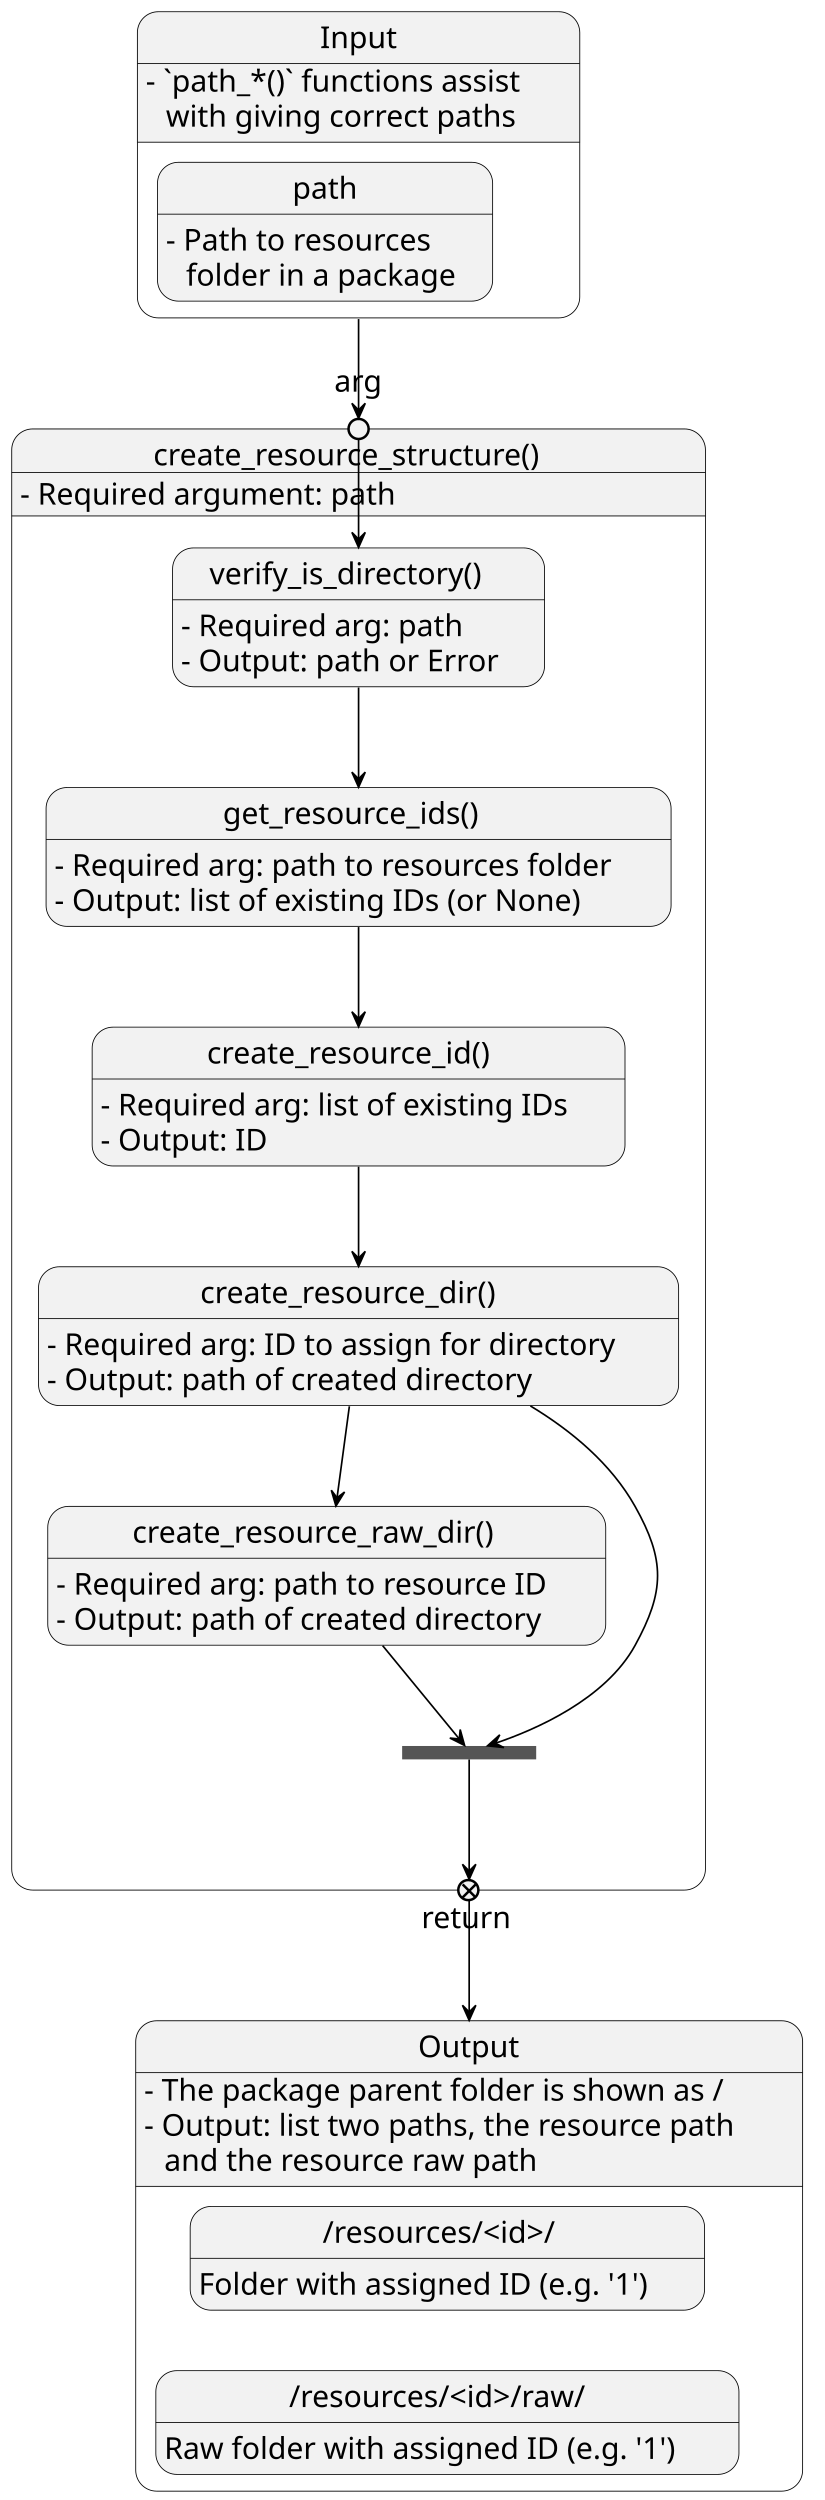
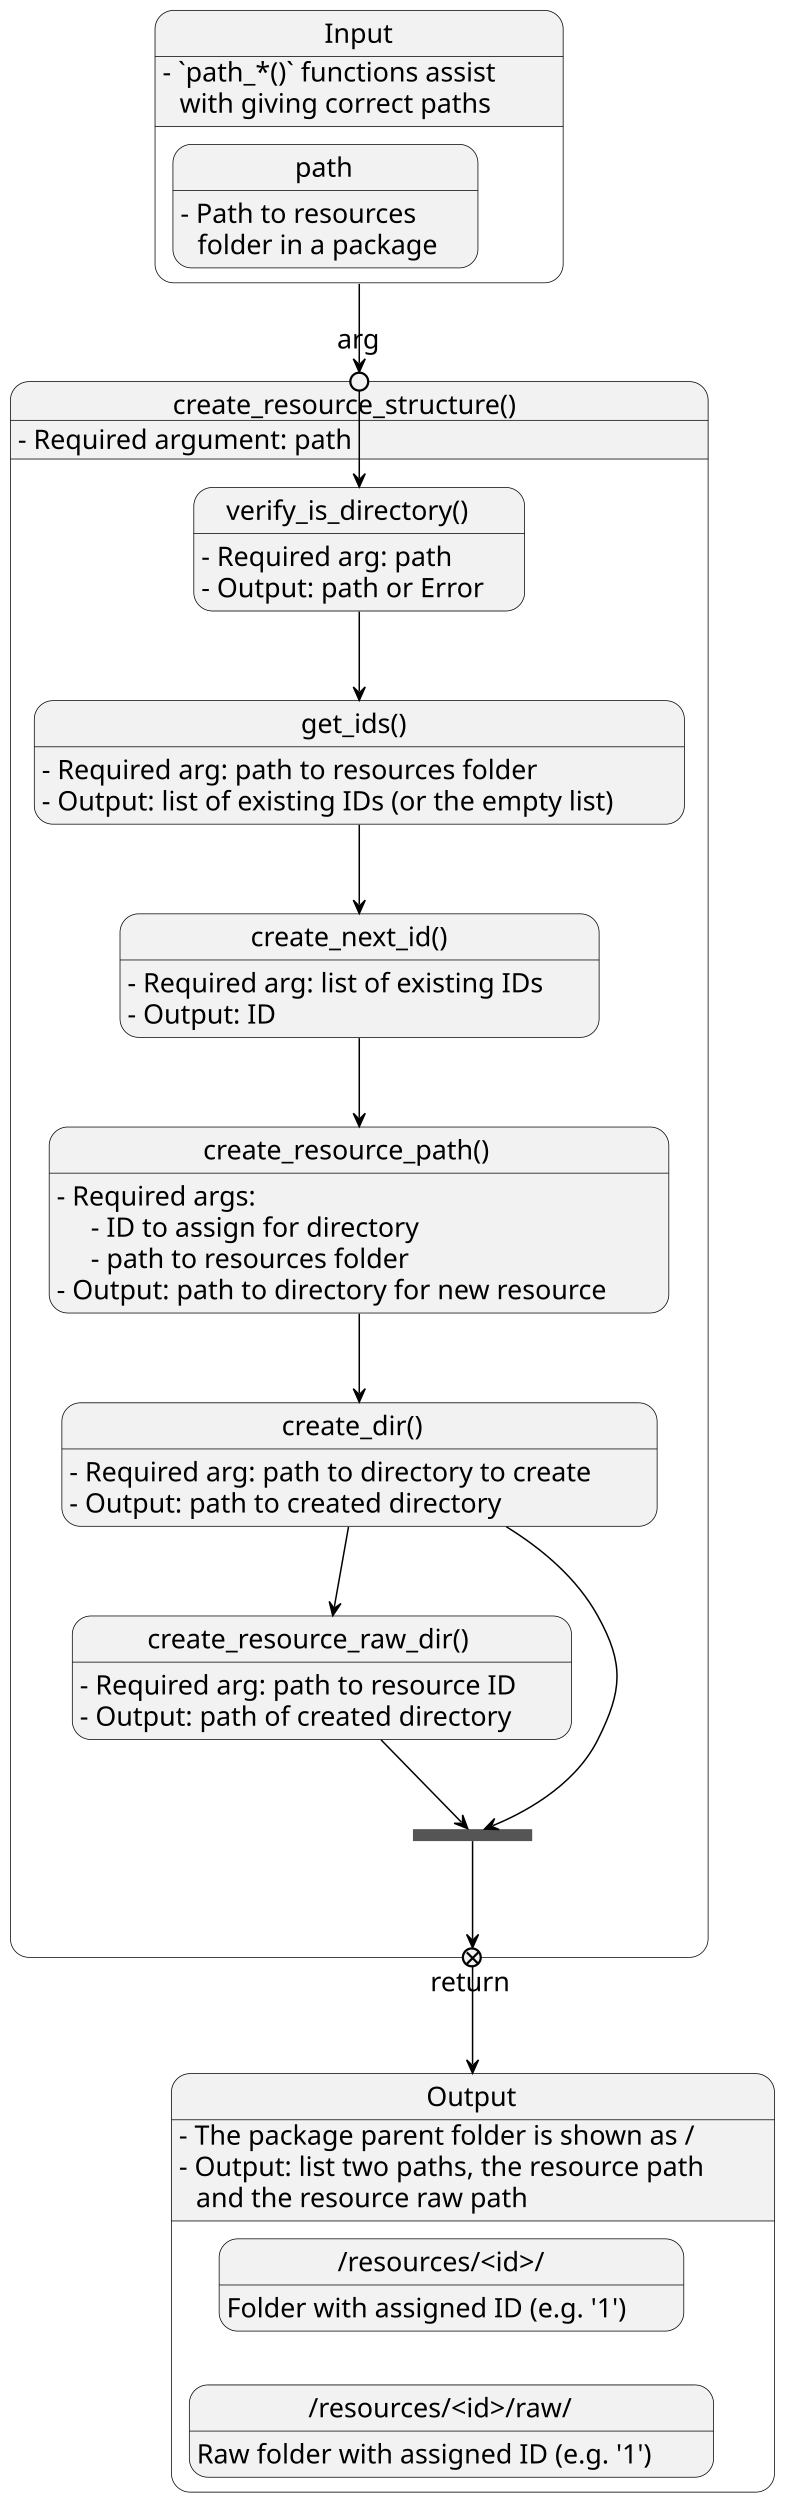
- <svg xmlns="http://www.w3.org/2000/svg" contentStyleType="text/css" height="1492px" preserveAspectRatio="none" style="width:492px;height:1492px;background:#FFFFFF;" version="1.1" viewBox="0 0 492 1492" width="492px" zoomAndPan="magnify">
+ <svg xmlns="http://www.w3.org/2000/svg" contentStyleType="text/css" height="1677px" preserveAspectRatio="none" style="width:532px;height:1677px;background:#FFFFFF;" version="1.1" viewBox="0 0 532 1677" width="532px" zoomAndPan="magnify">
  <defs />
  <g>
    <g id="cluster_crs">
-       <path d="M19.5,256 L408.5,256 A12.5,12.5 0 0 1 421,268.5 L421,307.906 L7,307.906 L7,268.5 A12.5,12.5 0 0 1 19.5,256 " fill="#F2F2F2" style="stroke:#F2F2F2;stroke-width:1.0;" />
-       <rect fill="none" height="872" rx="12.5" ry="12.5" style="stroke:#000000;stroke-width:0.5;" width="414" x="7" y="256" />
-       <line style="stroke:#000000;stroke-width:0.5;" x1="7" x2="421" y1="307.906" y2="307.906" />
-       <line style="stroke:#000000;stroke-width:0.5;" x1="7" x2="421" y1="281.953" y2="281.953" />
-       <text fill="#000000" font-family="Fira Code" font-size="18" lengthAdjust="spacing" textLength="245" x="91.5" y="277.708">create_resource_structure()</text>
-       <text fill="#000000" font-family="Fira Code" font-size="18" lengthAdjust="spacing" textLength="237" x="12" y="301.161">- Required argument: path</text>
+       <path d="M19.5,256 L462.5,256 A12.5,12.5 0 0 1 475,268.5 L475,307.906 L7,307.906 L7,268.5 A12.5,12.5 0 0 1 19.5,256 " fill="#F2F2F2" style="stroke:#F2F2F2;stroke-width:1.0;" />
+       <rect fill="none" height="1057" rx="12.5" ry="12.5" style="stroke:#000000;stroke-width:0.5;" width="468" x="7" y="256" />
+       <line style="stroke:#000000;stroke-width:0.5;" x1="7" x2="475" y1="307.906" y2="307.906" />
+       <line style="stroke:#000000;stroke-width:0.5;" x1="7" x2="475" y1="281.953" y2="281.953" />
+       <text fill="#000000" font-family="Fira Code" font-size="18" lengthAdjust="spacing" textLength="250.304" x="115.848" y="277.708">create_resource_structure()</text>
+       <text fill="#000000" font-family="Fira Code" font-size="18" lengthAdjust="spacing" textLength="240.302" x="12" y="301.161">- Required argument: path</text>
    </g>
-     <text fill="#000000" font-family="Fira Code" font-size="18" lengthAdjust="spacing" textLength="29" x="199.5" y="233.755">arg</text>
-     <ellipse cx="214" cy="256" fill="#F2F2F2" rx="6" ry="6" style="stroke:#000000;stroke-width:1.5;" />
+     <text fill="#000000" font-family="Fira Code" font-size="18" lengthAdjust="spacing" textLength="29.856" x="226.072" y="233.755">arg</text>
+     <ellipse cx="241" cy="256" fill="#F2F2F2" rx="6" ry="6" style="stroke:#000000;stroke-width:1.5;" />
    <g id="crs.vid">
-       <rect fill="#F2F2F2" height="82.859" rx="12.5" ry="12.5" style="stroke:#000000;stroke-width:0.5;" width="222" x="103" y="327" />
-       <line style="stroke:#000000;stroke-width:0.5;" x1="103" x2="325" y1="357.953" y2="357.953" />
-       <text fill="#000000" font-family="Fira Code" font-size="18" lengthAdjust="spacing" textLength="178" x="125" y="348.708">verify_is_directory()</text>
-       <text fill="#000000" font-family="Fira Code" font-size="18" lengthAdjust="spacing" textLength="180" x="108" y="379.661">- Required arg: path</text>
-       <text fill="#000000" font-family="Fira Code" font-size="18" lengthAdjust="spacing" textLength="202" x="108" y="400.614">- Output: path or Error</text>
+       <rect fill="#F2F2F2" height="82.859" rx="12.5" ry="12.5" style="stroke:#000000;stroke-width:0.5;" width="221.894" x="130" y="327" />
+       <line style="stroke:#000000;stroke-width:0.5;" x1="130" x2="351.894" y1="357.953" y2="357.953" />
+       <text fill="#000000" font-family="Fira Code" font-size="18" lengthAdjust="spacing" textLength="178.462" x="151.716" y="348.708">verify_is_directory()</text>
+       <text fill="#000000" font-family="Fira Code" font-size="18" lengthAdjust="spacing" textLength="181.819" x="135" y="379.661">- Required arg: path</text>
+       <text fill="#000000" font-family="Fira Code" font-size="18" lengthAdjust="spacing" textLength="201.894" x="135" y="400.614">- Output: path or Error</text>
    </g>
-     <g id="crs.gri">
-       <rect fill="#F2F2F2" height="82.859" rx="12.5" ry="12.5" style="stroke:#000000;stroke-width:0.5;" width="373" x="27.5" y="470" />
-       <line style="stroke:#000000;stroke-width:0.5;" x1="27.5" x2="400.5" y1="500.953" y2="500.953" />
-       <text fill="#000000" font-family="Fira Code" font-size="18" lengthAdjust="spacing" textLength="162" x="133" y="491.708">get_resource_ids()</text>
-       <text fill="#000000" font-family="Fira Code" font-size="18" lengthAdjust="spacing" textLength="353" x="32.5" y="522.661">- Required arg: path to resources folder</text>
-       <text fill="#000000" font-family="Fira Code" font-size="18" lengthAdjust="spacing" textLength="335" x="32.5" y="543.614">- Output: list of existing IDs (or None)</text>
+     <g id="crs.gi">
+       <rect fill="#F2F2F2" height="82.859" rx="12.5" ry="12.5" style="stroke:#000000;stroke-width:0.5;" width="436.092" x="23" y="470" />
+       <line style="stroke:#000000;stroke-width:0.5;" x1="23" x2="459.092" y1="500.953" y2="500.953" />
+       <text fill="#000000" font-family="Fira Code" font-size="18" lengthAdjust="spacing" textLength="78.407" x="201.842" y="491.708">get_ids()</text>
+       <text fill="#000000" font-family="Fira Code" font-size="18" lengthAdjust="spacing" textLength="357.328" x="28" y="522.661">- Required arg: path to resources folder</text>
+       <text fill="#000000" font-family="Fira Code" font-size="18" lengthAdjust="spacing" textLength="416.092" x="28" y="543.614">- Output: list of existing IDs (or the empty list)</text>
    </g>
-     <g id="crs.cri">
-       <rect fill="#F2F2F2" height="82.859" rx="12.5" ry="12.5" style="stroke:#000000;stroke-width:0.5;" width="318" x="55" y="613" />
-       <line style="stroke:#000000;stroke-width:0.5;" x1="55" x2="373" y1="643.953" y2="643.953" />
-       <text fill="#000000" font-family="Fira Code" font-size="18" lengthAdjust="spacing" textLength="181" x="123.5" y="634.708">create_resource_id()</text>
-       <text fill="#000000" font-family="Fira Code" font-size="18" lengthAdjust="spacing" textLength="298" x="60" y="665.661">- Required arg: list of existing IDs</text>
-       <text fill="#000000" font-family="Fira Code" font-size="18" lengthAdjust="spacing" textLength="106" x="60" y="686.614">- Output: ID</text>
+     <g id="crs.cni">
+       <rect fill="#F2F2F2" height="82.859" rx="12.5" ry="12.5" style="stroke:#000000;stroke-width:0.5;" width="321.394" x="80.5" y="613" />
+       <line style="stroke:#000000;stroke-width:0.5;" x1="80.5" x2="401.894" y1="643.953" y2="643.953" />
+       <text fill="#000000" font-family="Fira Code" font-size="18" lengthAdjust="spacing" textLength="146.197" x="168.099" y="634.708">create_next_id()</text>
+       <text fill="#000000" font-family="Fira Code" font-size="18" lengthAdjust="spacing" textLength="301.394" x="85.5" y="665.661">- Required arg: list of existing IDs</text>
+       <text fill="#000000" font-family="Fira Code" font-size="18" lengthAdjust="spacing" textLength="105.697" x="85.5" y="686.614">- Output: ID</text>
    </g>
-     <g id="crs.crd">
-       <rect fill="#F2F2F2" height="82.859" rx="12.5" ry="12.5" style="stroke:#000000;stroke-width:0.5;" width="382" x="23" y="756" />
-       <line style="stroke:#000000;stroke-width:0.5;" x1="23" x2="405" y1="786.953" y2="786.953" />
-       <text fill="#000000" font-family="Fira Code" font-size="18" lengthAdjust="spacing" textLength="189" x="119.5" y="777.708">create_resource_dir()</text>
-       <text fill="#000000" font-family="Fira Code" font-size="18" lengthAdjust="spacing" textLength="362" x="28" y="808.661">- Required arg: ID to assign for directory</text>
-       <text fill="#000000" font-family="Fira Code" font-size="18" lengthAdjust="spacing" textLength="308" x="28" y="829.614">- Output: path of created directory</text>
+     <g id="crs.crp">
+       <rect fill="#F2F2F2" height="124.766" rx="12.5" ry="12.5" style="stroke:#000000;stroke-width:0.5;" width="415.648" x="33" y="756" />
+       <line style="stroke:#000000;stroke-width:0.5;" x1="33" x2="448.648" y1="786.953" y2="786.953" />
+       <text fill="#000000" font-family="Fira Code" font-size="18" lengthAdjust="spacing" textLength="209.144" x="136.252" y="777.708">create_resource_path()</text>
+       <text fill="#000000" font-family="Fira Code" font-size="18" lengthAdjust="spacing" textLength="144.554" x="38" y="808.661">- Required args:</text>
+       <text fill="#000000" font-family="Fira Code" font-size="18" lengthAdjust="spacing" textLength="235.635" x="60.887" y="829.614">- ID to assign for directory</text>
+       <text fill="#000000" font-family="Fira Code" font-size="18" lengthAdjust="spacing" textLength="228.648" x="60.887" y="850.567">- path to resources folder</text>
+       <text fill="#000000" font-family="Fira Code" font-size="18" lengthAdjust="spacing" textLength="395.648" x="38" y="871.52">- Output: path to directory for new resource</text>
+     </g>
+     <g id="crs.cd">
+       <rect fill="#F2F2F2" height="82.859" rx="12.5" ry="12.5" style="stroke:#000000;stroke-width:0.5;" width="399.301" x="41.5" y="941" />
+       <line style="stroke:#000000;stroke-width:0.5;" x1="41.5" x2="440.801" y1="971.953" y2="971.953" />
+       <text fill="#000000" font-family="Fira Code" font-size="18" lengthAdjust="spacing" textLength="104.405" x="188.948" y="962.708">create_dir()</text>
+       <text fill="#000000" font-family="Fira Code" font-size="18" lengthAdjust="spacing" textLength="379.301" x="46.5" y="993.661">- Required arg: path to directory to create</text>
+       <text fill="#000000" font-family="Fira Code" font-size="18" lengthAdjust="spacing" textLength="312.565" x="46.5" y="1014.614">- Output: path to created directory</text>
    </g>
    <g id="crs.crrd">
-       <rect fill="#F2F2F2" height="82.859" rx="12.5" ry="12.5" style="stroke:#000000;stroke-width:0.5;" width="333" x="28.5" y="899" />
-       <line style="stroke:#000000;stroke-width:0.5;" x1="28.5" x2="361.5" y1="929.953" y2="929.953" />
-       <text fill="#000000" font-family="Fira Code" font-size="18" lengthAdjust="spacing" textLength="232" x="79" y="920.708">create_resource_raw_dir()</text>
-       <text fill="#000000" font-family="Fira Code" font-size="18" lengthAdjust="spacing" textLength="313" x="33.5" y="951.661">- Required arg: path to resource ID</text>
-       <text fill="#000000" font-family="Fira Code" font-size="18" lengthAdjust="spacing" textLength="308" x="33.5" y="972.614">- Output: path of created directory</text>
+       <rect fill="#F2F2F2" height="82.859" rx="12.5" ry="12.5" style="stroke:#000000;stroke-width:0.5;" width="334.868" x="48.5" y="1084" />
+       <line style="stroke:#000000;stroke-width:0.5;" x1="48.5" x2="383.368" y1="1114.953" y2="1114.953" />
+       <text fill="#000000" font-family="Fira Code" font-size="18" lengthAdjust="spacing" textLength="234.202" x="98.833" y="1105.708">create_resource_raw_dir()</text>
+       <text fill="#000000" font-family="Fira Code" font-size="18" lengthAdjust="spacing" textLength="314.868" x="53.5" y="1136.661">- Required arg: path to resource ID</text>
+       <text fill="#000000" font-family="Fira Code" font-size="18" lengthAdjust="spacing" textLength="311.845" x="53.5" y="1157.614">- Output: path of created directory</text>
    </g>
-     <rect fill="#555555" height="8" style="stroke:none;stroke-width:1.0;" width="80" x="240" y="1042" />
-     <text fill="#000000" font-family="Fira Code" font-size="18" lengthAdjust="spacing" textLength="56" x="251.5" y="1150.708">return</text>
-     <ellipse cx="279.5" cy="1128" fill="#F2F2F2" rx="6" ry="6" style="stroke:#000000;stroke-width:1.5;" />
-     <line style="stroke:#000000;stroke-width:1.5;" x1="283.889" x2="276.111" y1="1132.389" y2="1124.611" />
-     <line style="stroke:#000000;stroke-width:1.5;" x1="283.889" x2="276.111" y1="1124.611" y2="1132.389" />
-     <path d="M94.5,7 L333.5,7 A12.5,12.5 0 0 1 346,19.5 L346,84.859 L82,84.859 L82,19.5 A12.5,12.5 0 0 1 94.5,7 " fill="#F2F2F2" style="stroke:#F2F2F2;stroke-width:1.0;" />
-     <rect fill="none" height="182.719" rx="12.5" ry="12.5" style="stroke:#000000;stroke-width:0.5;" width="264" x="82" y="7" />
-     <line style="stroke:#000000;stroke-width:0.5;" x1="82" x2="346" y1="84.859" y2="84.859" />
-     <line style="stroke:#000000;stroke-width:0.5;" x1="82" x2="346" y1="37.953" y2="37.953" />
-     <text fill="#000000" font-family="Fira Code" font-size="18" lengthAdjust="spacing" textLength="46" x="191" y="28.708">Input</text>
-     <text fill="#000000" font-family="Fira Code" font-size="18" lengthAdjust="spacing" textLength="239" x="87" y="54.661">- `path_*()` functions assist</text>
-     <text fill="#000000" font-family="Fira Code" font-size="18" lengthAdjust="spacing" textLength="221" x="99" y="75.614">with giving correct paths</text>
+     <rect fill="#555555" height="8" style="stroke:none;stroke-width:1.0;" width="80" x="277" y="1227" />
+     <text fill="#000000" font-family="Fira Code" font-size="18" lengthAdjust="spacing" textLength="55.749" x="288.625" y="1335.708">return</text>
+     <ellipse cx="316.5" cy="1313" fill="#F2F2F2" rx="6" ry="6" style="stroke:#000000;stroke-width:1.5;" />
+     <line style="stroke:#000000;stroke-width:1.5;" x1="320.889" x2="313.111" y1="1317.389" y2="1309.611" />
+     <line style="stroke:#000000;stroke-width:1.5;" x1="320.889" x2="313.111" y1="1309.611" y2="1317.389" />
+     <path d="M116.5,7 L365.257,7 A12.5,12.5 0 0 1 377.757,19.5 L377.757,84.859 L104,84.859 L104,19.5 A12.5,12.5 0 0 1 116.5,7 " fill="#F2F2F2" style="stroke:#F2F2F2;stroke-width:1.0;" />
+     <rect fill="none" height="182.719" rx="12.5" ry="12.5" style="stroke:#000000;stroke-width:0.5;" width="273.757" x="104" y="7" />
+     <line style="stroke:#000000;stroke-width:0.5;" x1="104" x2="377.757" y1="84.859" y2="84.859" />
+     <line style="stroke:#000000;stroke-width:0.5;" x1="104" x2="377.757" y1="37.953" y2="37.953" />
+     <text fill="#000000" font-family="Fira Code" font-size="18" lengthAdjust="spacing" textLength="46.608" x="217.574" y="28.708">Input</text>
+     <text fill="#000000" font-family="Fira Code" font-size="18" lengthAdjust="spacing" textLength="248.757" x="109" y="54.661">- `path_*()` functions assist</text>
+     <text fill="#000000" font-family="Fira Code" font-size="18" lengthAdjust="spacing" textLength="224.306" x="120.443" y="75.614">with giving correct paths</text>
    <g id="input.path">
-       <rect fill="#F2F2F2" height="82.859" rx="12.5" ry="12.5" style="stroke:#000000;stroke-width:0.5;" width="200" x="94" y="96.859" />
-       <line style="stroke:#000000;stroke-width:0.5;" x1="94" x2="294" y1="127.812" y2="127.812" />
-       <text fill="#000000" font-family="Fira Code" font-size="18" lengthAdjust="spacing" textLength="39" x="174.5" y="118.567">path</text>
-       <text fill="#000000" font-family="Fira Code" font-size="18" lengthAdjust="spacing" textLength="167" x="99" y="149.52">- Path to resources</text>
-       <text fill="#000000" font-family="Fira Code" font-size="18" lengthAdjust="spacing" textLength="168" x="111" y="170.474">folder in a package</text>
+       <rect fill="#F2F2F2" height="82.859" rx="12.5" ry="12.5" style="stroke:#000000;stroke-width:0.5;" width="204.606" x="116" y="96.859" />
+       <line style="stroke:#000000;stroke-width:0.5;" x1="116" x2="320.606" y1="127.812" y2="127.812" />
+       <text fill="#000000" font-family="Fira Code" font-size="18" lengthAdjust="spacing" textLength="40.922" x="197.842" y="118.567">path</text>
+       <text fill="#000000" font-family="Fira Code" font-size="18" lengthAdjust="spacing" textLength="170.103" x="121" y="149.52">- Path to resources</text>
+       <text fill="#000000" font-family="Fira Code" font-size="18" lengthAdjust="spacing" textLength="173.162" x="132.443" y="170.474">folder in a package</text>
    </g>
-     <path d="M93.5,1206 L466.5,1206 A12.5,12.5 0 0 1 479,1218.5 L479,1304.812 L81,1304.812 L81,1218.5 A12.5,12.5 0 0 1 93.5,1206 " fill="#F2F2F2" style="stroke:#F2F2F2;stroke-width:1.0;" />
-     <rect fill="none" height="280.719" rx="12.5" ry="12.5" style="stroke:#000000;stroke-width:0.5;" width="398" x="81" y="1206" />
-     <line style="stroke:#000000;stroke-width:0.5;" x1="81" x2="479" y1="1304.812" y2="1304.812" />
-     <line style="stroke:#000000;stroke-width:0.5;" x1="81" x2="479" y1="1236.953" y2="1236.953" />
-     <text fill="#000000" font-family="Fira Code" font-size="18" lengthAdjust="spacing" textLength="61" x="249.5" y="1227.708">Output</text>
-     <text fill="#000000" font-family="Fira Code" font-size="18" lengthAdjust="spacing" textLength="365" x="86" y="1253.661">- The package parent folder is shown as /</text>
-     <text fill="#000000" font-family="Fira Code" font-size="18" lengthAdjust="spacing" textLength="373" x="86" y="1274.614">- Output: list two paths, the resource path</text>
-     <text fill="#000000" font-family="Fira Code" font-size="18" lengthAdjust="spacing" textLength="235" x="98" y="1295.567">and the resource raw path</text>
+     <path d="M127.5,1391 L506.994,1391 A12.5,12.5 0 0 1 519.494,1403.5 L519.494,1489.812 L115,1489.812 L115,1403.5 A12.5,12.5 0 0 1 127.5,1391 " fill="#F2F2F2" style="stroke:#F2F2F2;stroke-width:1.0;" />
+     <rect fill="none" height="280.719" rx="12.5" ry="12.5" style="stroke:#000000;stroke-width:0.5;" width="404.494" x="115" y="1391" />
+     <line style="stroke:#000000;stroke-width:0.5;" x1="115" x2="519.494" y1="1489.812" y2="1489.812" />
+     <line style="stroke:#000000;stroke-width:0.5;" x1="115" x2="519.494" y1="1421.953" y2="1421.953" />
+     <text fill="#000000" font-family="Fira Code" font-size="18" lengthAdjust="spacing" textLength="62.525" x="285.984" y="1412.708">Output</text>
+     <text fill="#000000" font-family="Fira Code" font-size="18" lengthAdjust="spacing" textLength="372.481" x="120" y="1438.661">- The package parent folder is shown as /</text>
+     <text fill="#000000" font-family="Fira Code" font-size="18" lengthAdjust="spacing" textLength="379.494" x="120" y="1459.614">- Output: list two paths, the resource path</text>
+     <text fill="#000000" font-family="Fira Code" font-size="18" lengthAdjust="spacing" textLength="239.01" x="131.443" y="1480.567">and the resource raw path</text>
    <g id="output.folder_id">
-       <rect fill="#F2F2F2" height="61.906" rx="12.5" ry="12.5" style="stroke:#000000;stroke-width:0.5;" width="307" x="113.5" y="1316.812" />
-       <line style="stroke:#000000;stroke-width:0.5;" x1="113.5" x2="420.5" y1="1347.766" y2="1347.766" />
-       <text fill="#000000" font-family="Fira Code" font-size="18" lengthAdjust="spacing" textLength="149" x="192.5" y="1338.521">/resources/&lt;id&gt;/</text>
-       <text fill="#000000" font-family="Fira Code" font-size="18" lengthAdjust="spacing" textLength="287" x="118.5" y="1369.474">Folder with assigned ID (e.g. '1')</text>
+       <rect fill="#F2F2F2" height="61.906" rx="12.5" ry="12.5" style="stroke:#000000;stroke-width:0.5;" width="311.691" x="147" y="1501.812" />
+       <line style="stroke:#000000;stroke-width:0.5;" x1="147" x2="458.691" y1="1532.766" y2="1532.766" />
+       <text fill="#000000" font-family="Fira Code" font-size="18" lengthAdjust="spacing" textLength="152.807" x="226.442" y="1523.521">/resources/&lt;id&gt;/</text>
+       <text fill="#000000" font-family="Fira Code" font-size="18" lengthAdjust="spacing" textLength="291.691" x="152" y="1554.474">Folder with assigned ID (e.g. '1')</text>
    </g>
    <g id="output.folder_raw">
-       <rect fill="#F2F2F2" height="61.906" rx="12.5" ry="12.5" style="stroke:#000000;stroke-width:0.5;" width="348" x="93" y="1414.812" />
-       <line style="stroke:#000000;stroke-width:0.5;" x1="93" x2="441" y1="1445.766" y2="1445.766" />
-       <text fill="#000000" font-family="Fira Code" font-size="18" lengthAdjust="spacing" textLength="189" x="172.5" y="1436.521">/resources/&lt;id&gt;/raw/</text>
-       <text fill="#000000" font-family="Fira Code" font-size="18" lengthAdjust="spacing" textLength="328" x="98" y="1467.474">Raw folder with assigned ID (e.g. '1')</text>
+       <rect fill="#F2F2F2" height="61.906" rx="12.5" ry="12.5" style="stroke:#000000;stroke-width:0.5;" width="351.655" x="127" y="1599.812" />
+       <line style="stroke:#000000;stroke-width:0.5;" x1="127" x2="478.655" y1="1630.766" y2="1630.766" />
+       <text fill="#000000" font-family="Fira Code" font-size="18" lengthAdjust="spacing" textLength="192.023" x="206.816" y="1621.521">/resources/&lt;id&gt;/raw/</text>
+       <text fill="#000000" font-family="Fira Code" font-size="18" lengthAdjust="spacing" textLength="331.655" x="132" y="1652.474">Raw folder with assigned ID (e.g. '1')</text>
    </g>
    <g id="link_input_arg">
-       <path d="M214,190.4 C214,212.34 214,232.83 214,244.63 " fill="none" id="input-to-arg" style="stroke:#000000;stroke-width:1.0;" />
-       <polygon fill="#000000" points="214,249.69,218,240.69,214,244.69,210,240.69,214,249.69" style="stroke:#000000;stroke-width:1.0;" />
+       <path d="M241,190.4 C241,215.93 241,233.5 241,243.69 " fill="none" id="input-to-arg" style="stroke:#000000;stroke-width:1.0;" />
+       <polygon fill="#000000" points="241,249.69,245,240.69,241,244.69,237,240.69,241,249.69" style="stroke:#000000;stroke-width:1.0;" />
    </g>
    <g id="link_arg_vid">
-       <path d="M214,262.04 C214,272.63 214,298.19 214,321.49 " fill="none" id="arg-to-vid" style="stroke:#000000;stroke-width:1.0;" />
-       <polygon fill="#000000" points="214,326.73,218,317.73,214,321.73,210,317.73,214,326.73" style="stroke:#000000;stroke-width:1.0;" />
+       <path d="M241,262.04 C241,273.43 241,296.14 241,320.73 " fill="none" id="arg-to-vid" style="stroke:#000000;stroke-width:1.0;" />
+       <polygon fill="#000000" points="241,326.73,245,317.73,241,321.73,237,317.73,241,326.73" style="stroke:#000000;stroke-width:1.0;" />
    </g>
-     <g id="link_vid_gri">
-       <path d="M214,410.28 C214,427.24 214,447 214,464.47 " fill="none" id="vid-to-gri" style="stroke:#000000;stroke-width:1.0;" />
-       <polygon fill="#000000" points="214,469.81,218,460.81,214,464.81,210,460.81,214,469.81" style="stroke:#000000;stroke-width:1.0;" />
+     <g id="link_vid_gi">
+       <path d="M241,410.28 C241,428.99 241,445.11 241,463.81 " fill="none" id="vid-to-gi" style="stroke:#000000;stroke-width:1.0;" />
+       <polygon fill="#000000" points="241,469.81,245,460.81,241,464.81,237,460.81,241,469.81" style="stroke:#000000;stroke-width:1.0;" />
    </g>
-     <g id="link_gri_cri">
-       <path d="M214,553.28 C214,570.24 214,590 214,607.47 " fill="none" id="gri-to-cri" style="stroke:#000000;stroke-width:1.0;" />
-       <polygon fill="#000000" points="214,612.81,218,603.81,214,607.81,210,603.81,214,612.81" style="stroke:#000000;stroke-width:1.0;" />
+     <g id="link_gi_cni">
+       <path d="M241,553.28 C241,571.99 241,588.11 241,606.81 " fill="none" id="gi-to-cni" style="stroke:#000000;stroke-width:1.0;" />
+       <polygon fill="#000000" points="241,612.81,245,603.81,241,607.81,237,603.81,241,612.81" style="stroke:#000000;stroke-width:1.0;" />
    </g>
-     <g id="link_cri_crd">
-       <path d="M214,696.28 C214,713.24 214,733 214,750.47 " fill="none" id="cri-to-crd" style="stroke:#000000;stroke-width:1.0;" />
-       <polygon fill="#000000" points="214,755.81,218,746.81,214,750.81,210,746.81,214,755.81" style="stroke:#000000;stroke-width:1.0;" />
+     <g id="link_cni_crp">
+       <path d="M241,696.38 C241,714.38 241,729.91 241,749.79 " fill="none" id="cni-to-crp" style="stroke:#000000;stroke-width:1.0;" />
+       <polygon fill="#000000" points="241,755.79,245,746.79,241,750.79,237,746.79,241,755.79" style="stroke:#000000;stroke-width:1.0;" />
    </g>
-     <g id="link_crd_crrd">
-       <path d="M208.5,839.28 C206.22,856.24 203.56,876 201.2,893.47 " fill="none" id="crd-to-crrd" style="stroke:#000000;stroke-width:1.0;" />
-       <polygon fill="#000000" points="200.48,898.81,205.652,890.428,201.151,893.855,197.724,889.355,200.48,898.81" style="stroke:#000000;stroke-width:1.0;" />
+     <g id="link_crp_cd">
+       <path d="M241,881.21 C241,901.06 241,916.55 241,934.53 " fill="none" id="crp-to-cd" style="stroke:#000000;stroke-width:1.0;" />
+       <polygon fill="#000000" points="241,940.53,245,931.53,241,935.53,237,931.53,241,940.53" style="stroke:#000000;stroke-width:1.0;" />
+     </g>
+     <g id="link_cd_crrd">
+       <path d="M233.77,1024.28 C230.45,1042.99 227.579,1059.202 224.259,1077.902 " fill="none" id="cd-to-crrd" style="stroke:#000000;stroke-width:1.0;" />
+       <polygon fill="#000000" points="223.21,1083.81,228.722,1075.648,224.084,1078.887,220.845,1074.249,223.21,1083.81" style="stroke:#000000;stroke-width:1.0;" />
    </g>
    <g id="link_crrd_join">
-       <path d="M228.35,982.11 C245.43,1002.91 264.58,1026.23 274.05,1037.75 " fill="none" id="crrd-to-join" style="stroke:#000000;stroke-width:1.0;" />
-       <polygon fill="#000000" points="277.27,1041.68,274.644,1032.188,274.094,1037.818,268.464,1037.269,277.27,1041.68" style="stroke:#000000;stroke-width:1.0;" />
+       <path d="M255.63,1167.11 C278.62,1190.67 300.569,1213.166 309.569,1222.386 " fill="none" id="crrd-to-join" style="stroke:#000000;stroke-width:1.0;" />
+       <polygon fill="#000000" points="313.76,1226.68,310.336,1217.446,310.267,1223.102,304.611,1223.034,313.76,1226.68" style="stroke:#000000;stroke-width:1.0;" />
    </g>
-     <g id="link_crd_join">
-       <path d="M316.53,839.06 C341.34,854.03 364.79,873.71 379,899 C397.07,931.16 396.75,949.66 379,982 C361.23,1014.38 318.98,1032.49 295.83,1040.31 " fill="none" id="crd-to-join" style="stroke:#000000;stroke-width:1.0;" />
-       <polygon fill="#000000" points="290.93,1041.91,300.725,1042.938,295.686,1040.368,298.257,1035.329,290.93,1041.91" style="stroke:#000000;stroke-width:1.0;" />
+     <g id="link_cd_join">
+       <path d="M339.65,1024.15 C364.03,1039.19 387.11,1058.88 401,1084 C418.85,1116.28 417.5,1134.01 401,1167 C384.7,1199.61 348.151,1217.442 330.511,1224.682 " fill="none" id="cd-to-join" style="stroke:#000000;stroke-width:1.0;" />
+       <polygon fill="#000000" points="324.96,1226.96,334.805,1227.243,329.586,1225.062,331.767,1219.842,324.96,1226.96" style="stroke:#000000;stroke-width:1.0;" />
    </g>
    <g id="link_join_return">
-       <path d="M280,1050.04 C280,1060.9 280,1098.15 280,1116.54 " fill="none" id="join-to-return" style="stroke:#000000;stroke-width:1.0;" />
-       <polygon fill="#000000" points="280,1121.6,284,1112.6,280,1116.6,276,1112.6,280,1121.6" style="stroke:#000000;stroke-width:1.0;" />
+       <path d="M317,1235.04 C317,1247.03 317,1285.13 317,1300.6 " fill="none" id="join-to-return" style="stroke:#000000;stroke-width:1.0;" />
+       <polygon fill="#000000" points="317,1306.6,321,1297.6,317,1301.6,313,1297.6,317,1306.6" style="stroke:#000000;stroke-width:1.0;" />
    </g>
    <g id="link_return_output">
-       <path d="M280,1134.35 C280,1145.06 280,1170.68 280,1200.53 " fill="none" id="return-to-output" style="stroke:#000000;stroke-width:1.0;" />
-       <polygon fill="#000000" points="280,1205.75,284,1196.75,280,1200.75,276,1196.75,280,1205.75" style="stroke:#000000;stroke-width:1.0;" />
+       <path d="M317,1319.35 C317,1330.68 317,1352.7 317,1384.75 " fill="none" id="return-to-output" style="stroke:#000000;stroke-width:1.0;" />
+       <polygon fill="#000000" points="317,1390.75,321,1381.75,317,1385.75,313,1381.75,317,1390.75" style="stroke:#000000;stroke-width:1.0;" />
    </g>
  </g>
</svg>
